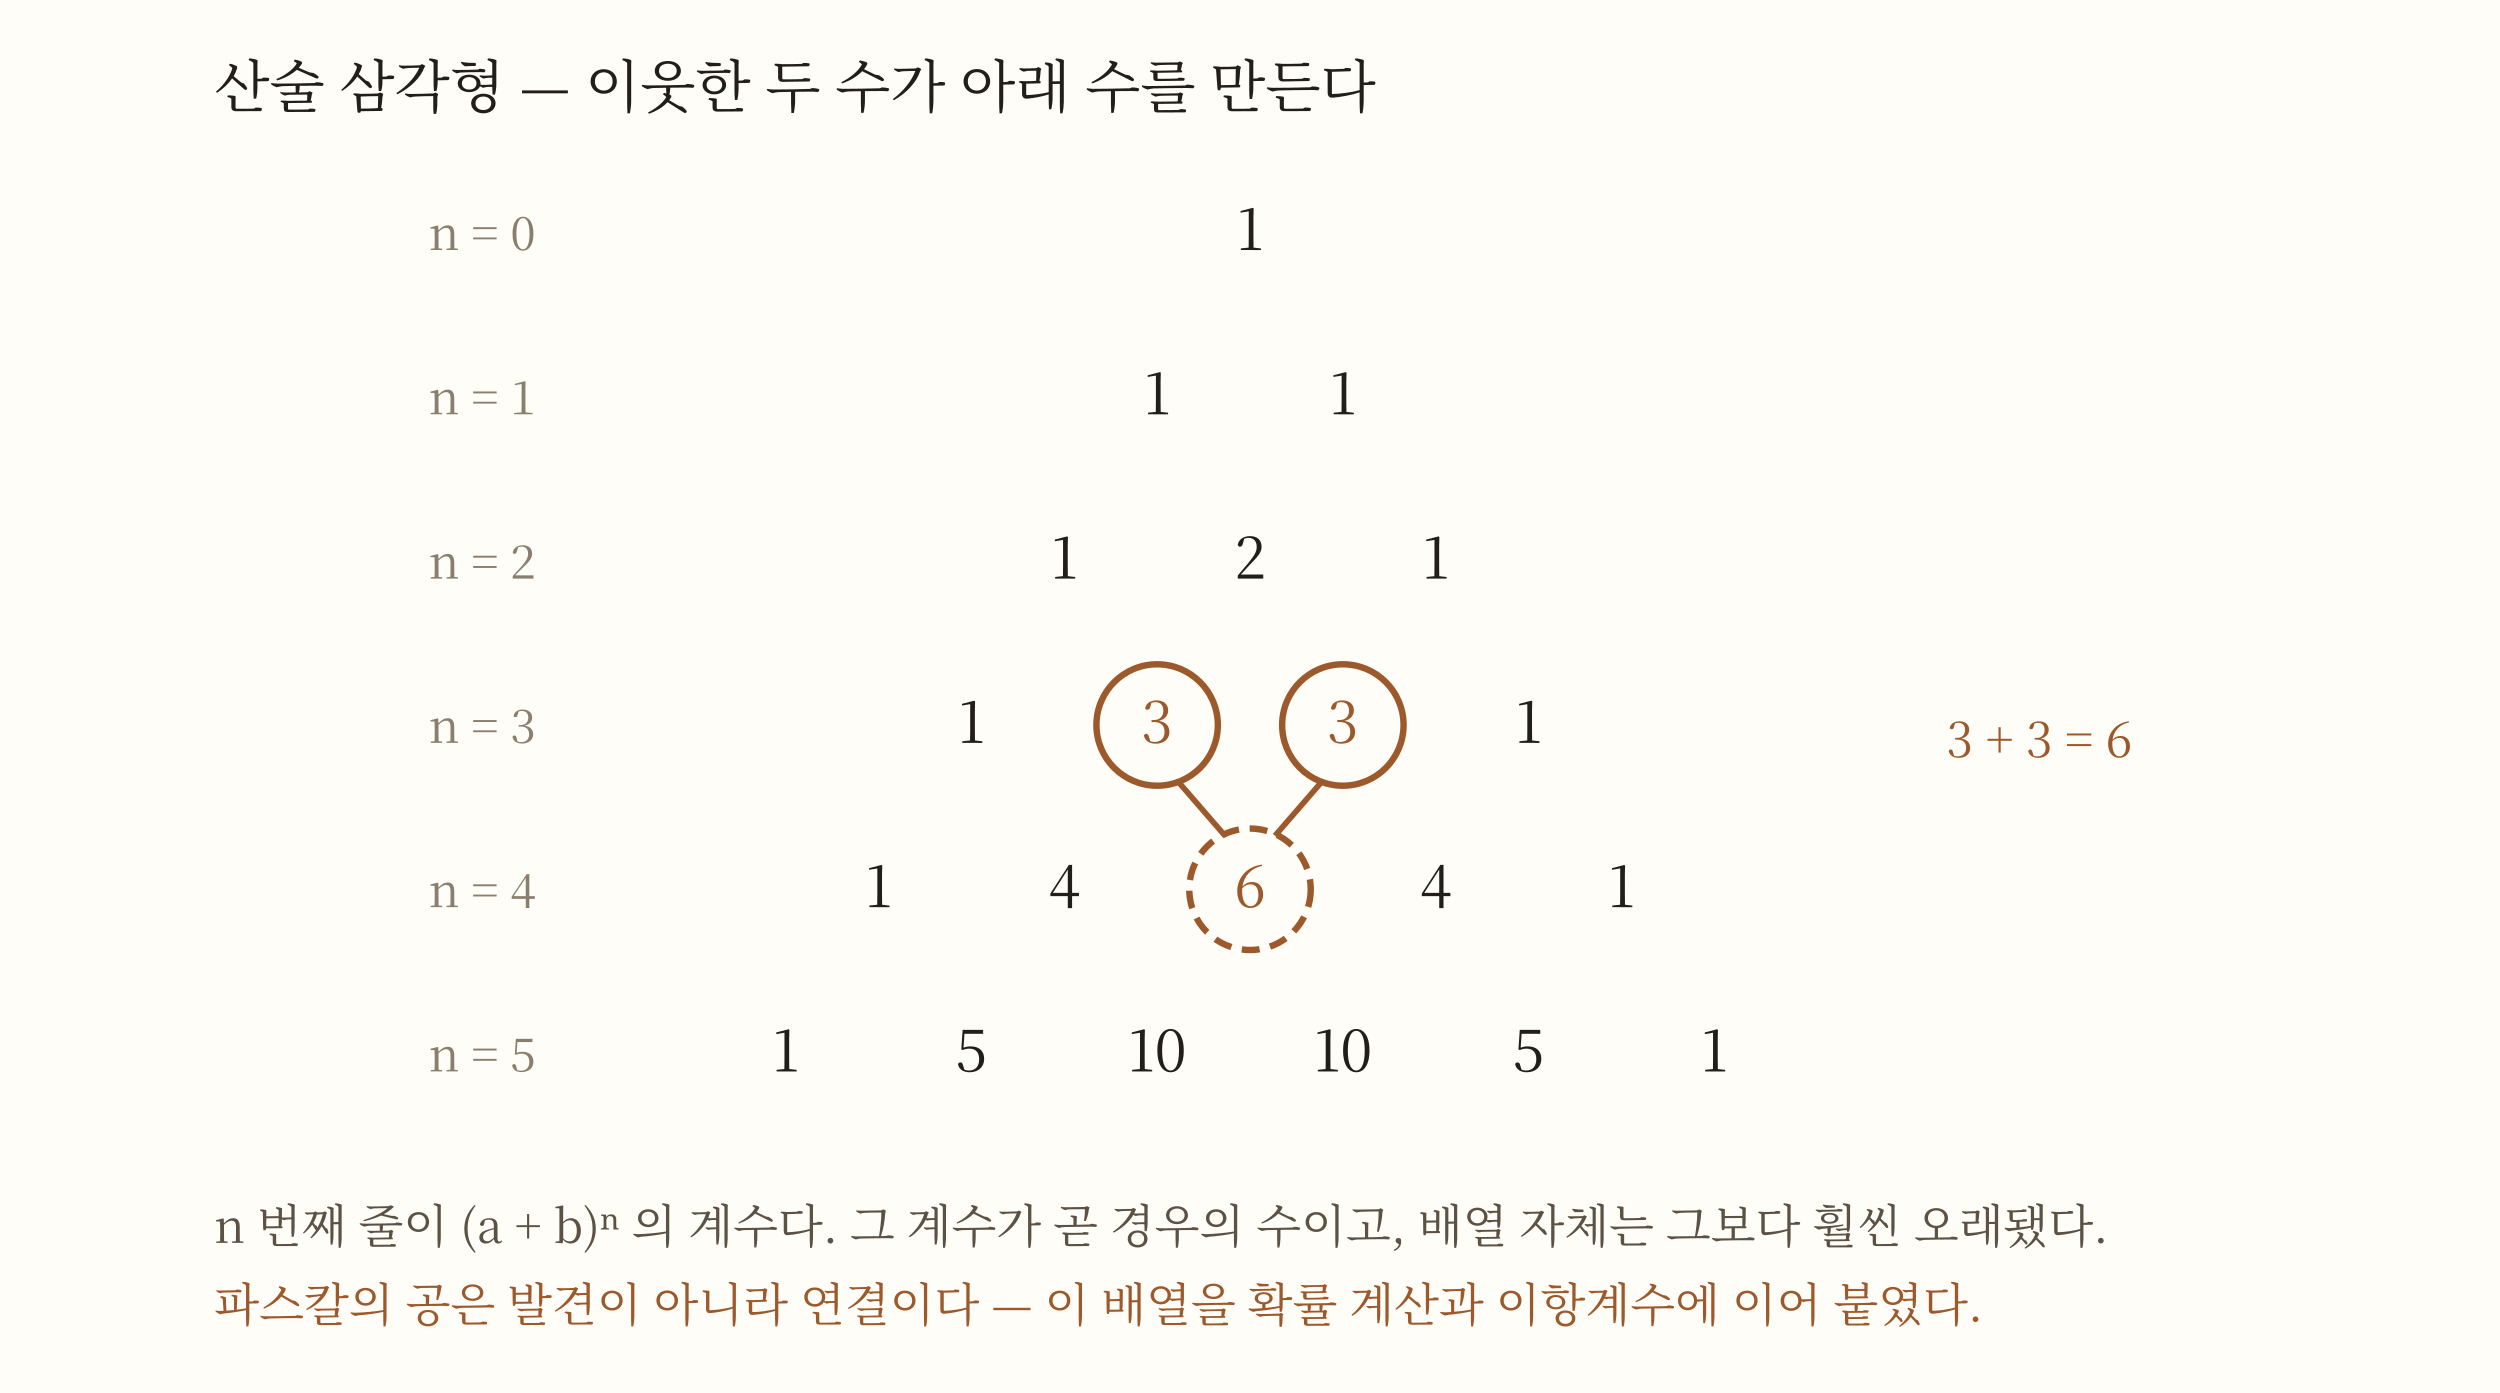
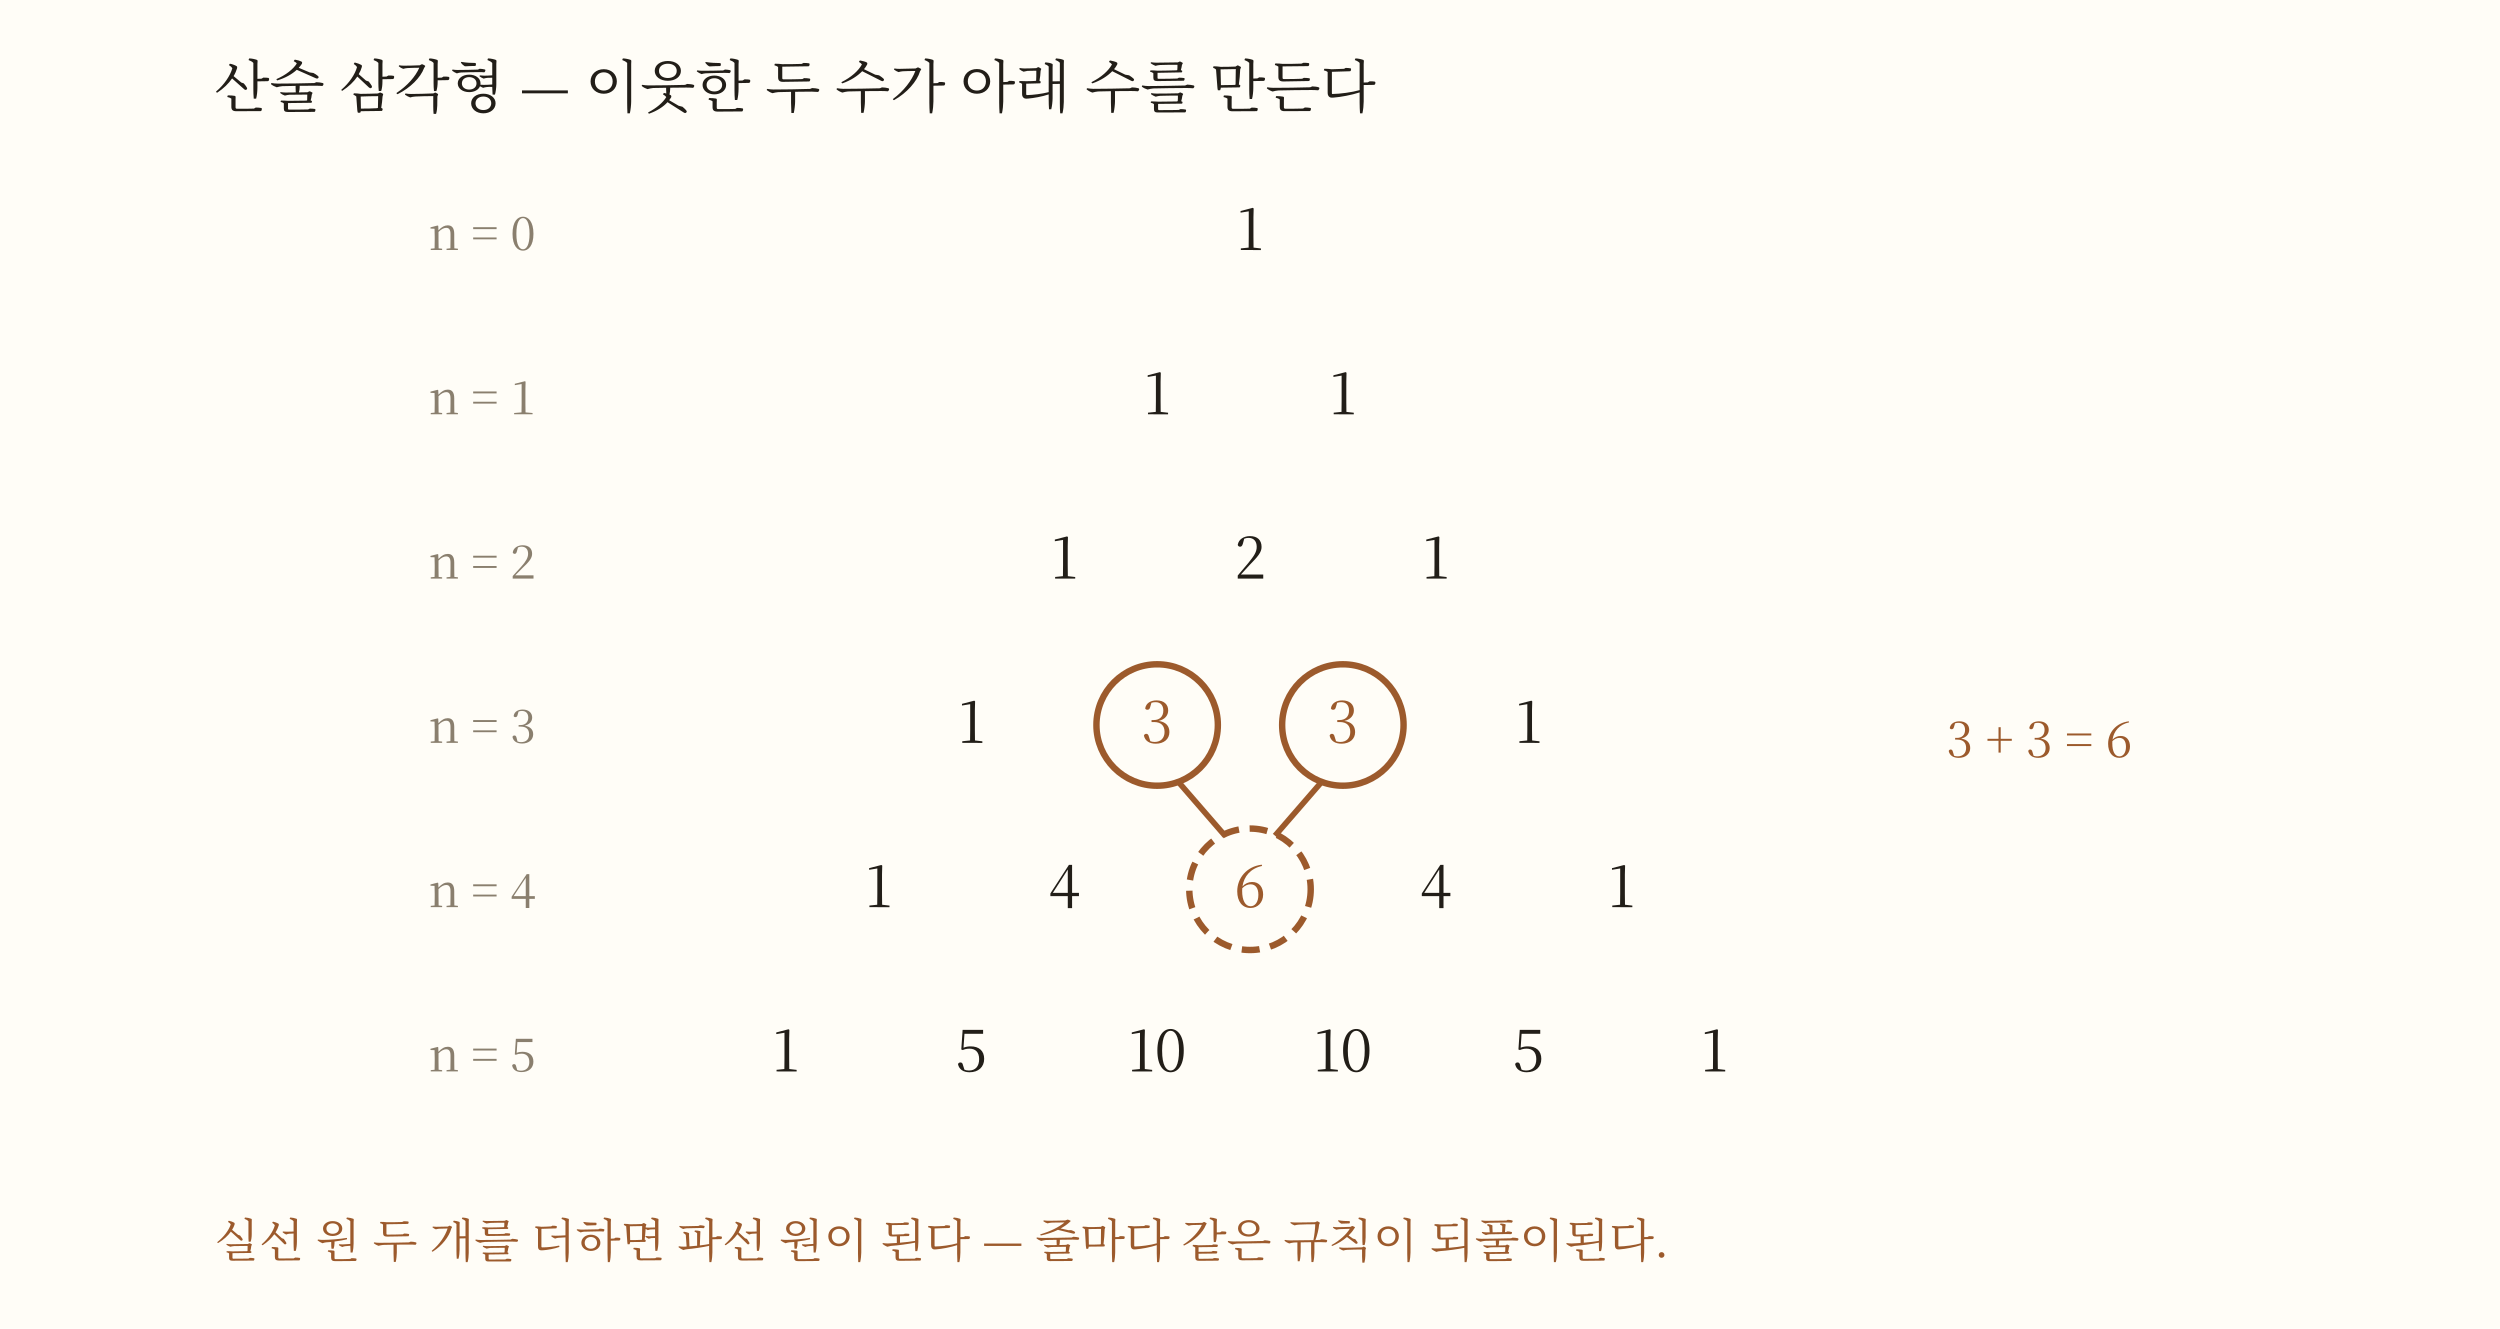
- <svg xmlns="http://www.w3.org/2000/svg" viewBox="0 0 700 390" role="img" aria-label="산술 삼각형에서 이웃한 두 수 3 과 3 을 더해 아래의 6 을 만드는 규칙">
+ <svg xmlns="http://www.w3.org/2000/svg" viewBox="0 0 700 372" role="img" aria-label="산술 삼각형에서 이웃한 두 수 3 과 3 을 더해 아래의 6 을 만드는 규칙">
  <style>
    text{font-family:EB Garamond, Georgia, 'Noto Serif KR', 'Noto Serif CJK KR', NanumMyeongjo, Batang, AppleMyungjo, serif;
         font-variant-numeric:lining-nums;font-feature-settings:"lnum" 1;fill:#221E18;}
    .dim{fill:#5B5245;} .blue{fill:#3A5C77;} .sien{fill:#9C5A2C;} .ax{fill:#8A7F6E;}
  </style>
-   <rect width="700" height="390" fill="#FFFDF7" />
+   <rect width="700" height="372" fill="#FFFDF7" />
  <text x="60" y="30" font-size="16">산술 삼각형 — 이웃한 두 수가 아래 수를 만든다</text>
  <circle cx="324" cy="203" r="17" fill="none" stroke="#9C5A2C" stroke-width="1.8" />
  <circle cx="376" cy="203" r="17" fill="none" stroke="#9C5A2C" stroke-width="1.8" />
  <circle cx="350" cy="249" r="17" fill="none" stroke="#9C5A2C" stroke-width="1.8" stroke-dasharray="5 3" />
  <line x1="330" y1="219" x2="343" y2="234" stroke="#9C5A2C" stroke-width="1.6" />
  <line x1="370" y1="219" x2="357" y2="234" stroke="#9C5A2C" stroke-width="1.6" />
  <text x="350" y="70" font-size="16" text-anchor="middle">1</text>
  <text x="150" y="70" font-size="13" text-anchor="end" class="ax">n = 0</text>
  <text x="324" y="116" font-size="16" text-anchor="middle">1</text>
  <text x="376" y="116" font-size="16" text-anchor="middle">1</text>
  <text x="150" y="116" font-size="13" text-anchor="end" class="ax">n = 1</text>
  <text x="298" y="162" font-size="16" text-anchor="middle">1</text>
  <text x="350" y="162" font-size="16" text-anchor="middle">2</text>
  <text x="402" y="162" font-size="16" text-anchor="middle">1</text>
  <text x="150" y="162" font-size="13" text-anchor="end" class="ax">n = 2</text>
  <text x="272" y="208" font-size="16" text-anchor="middle">1</text>
  <text x="324" y="208" font-size="16" text-anchor="middle" class="sien">3</text>
  <text x="376" y="208" font-size="16" text-anchor="middle" class="sien">3</text>
  <text x="428" y="208" font-size="16" text-anchor="middle">1</text>
  <text x="150" y="208" font-size="13" text-anchor="end" class="ax">n = 3</text>
  <text x="246" y="254" font-size="16" text-anchor="middle">1</text>
  <text x="298" y="254" font-size="16" text-anchor="middle">4</text>
  <text x="350" y="254" font-size="16" text-anchor="middle" class="sien">6</text>
  <text x="402" y="254" font-size="16" text-anchor="middle">4</text>
  <text x="454" y="254" font-size="16" text-anchor="middle">1</text>
  <text x="150" y="254" font-size="13" text-anchor="end" class="ax">n = 4</text>
  <text x="220" y="300" font-size="16" text-anchor="middle">1</text>
  <text x="272" y="300" font-size="16" text-anchor="middle">5</text>
  <text x="324" y="300" font-size="16" text-anchor="middle">10</text>
  <text x="376" y="300" font-size="16" text-anchor="middle">10</text>
  <text x="428" y="300" font-size="16" text-anchor="middle">5</text>
  <text x="480" y="300" font-size="16" text-anchor="middle">1</text>
  <text x="150" y="300" font-size="13" text-anchor="end" class="ax">n = 5</text>
  <text x="545" y="212" font-size="13.5" class="sien">3 + 3 = 6</text>
-   <text x="60" y="348" font-size="13" class="dim">n 번째 줄이 (a + b)ⁿ 의 계수다. 그 계수가 곧 경우의 수이고, 배열 자체는 그보다 훨씬 오래됐다.</text>
-   <text x="60" y="370" font-size="13" class="sien">파스칼의 공은 발견이 아니라 연결이다 — 이 배열을 확률 계산과 이항계수에 이어 붙였다.</text>
+   <text x="60" y="352" font-size="13" class="sien">실선 원 두 개를 더하면 파선 원이 된다 — 줄마다 같은 규칙이 되풀이된다.</text>
</svg>
